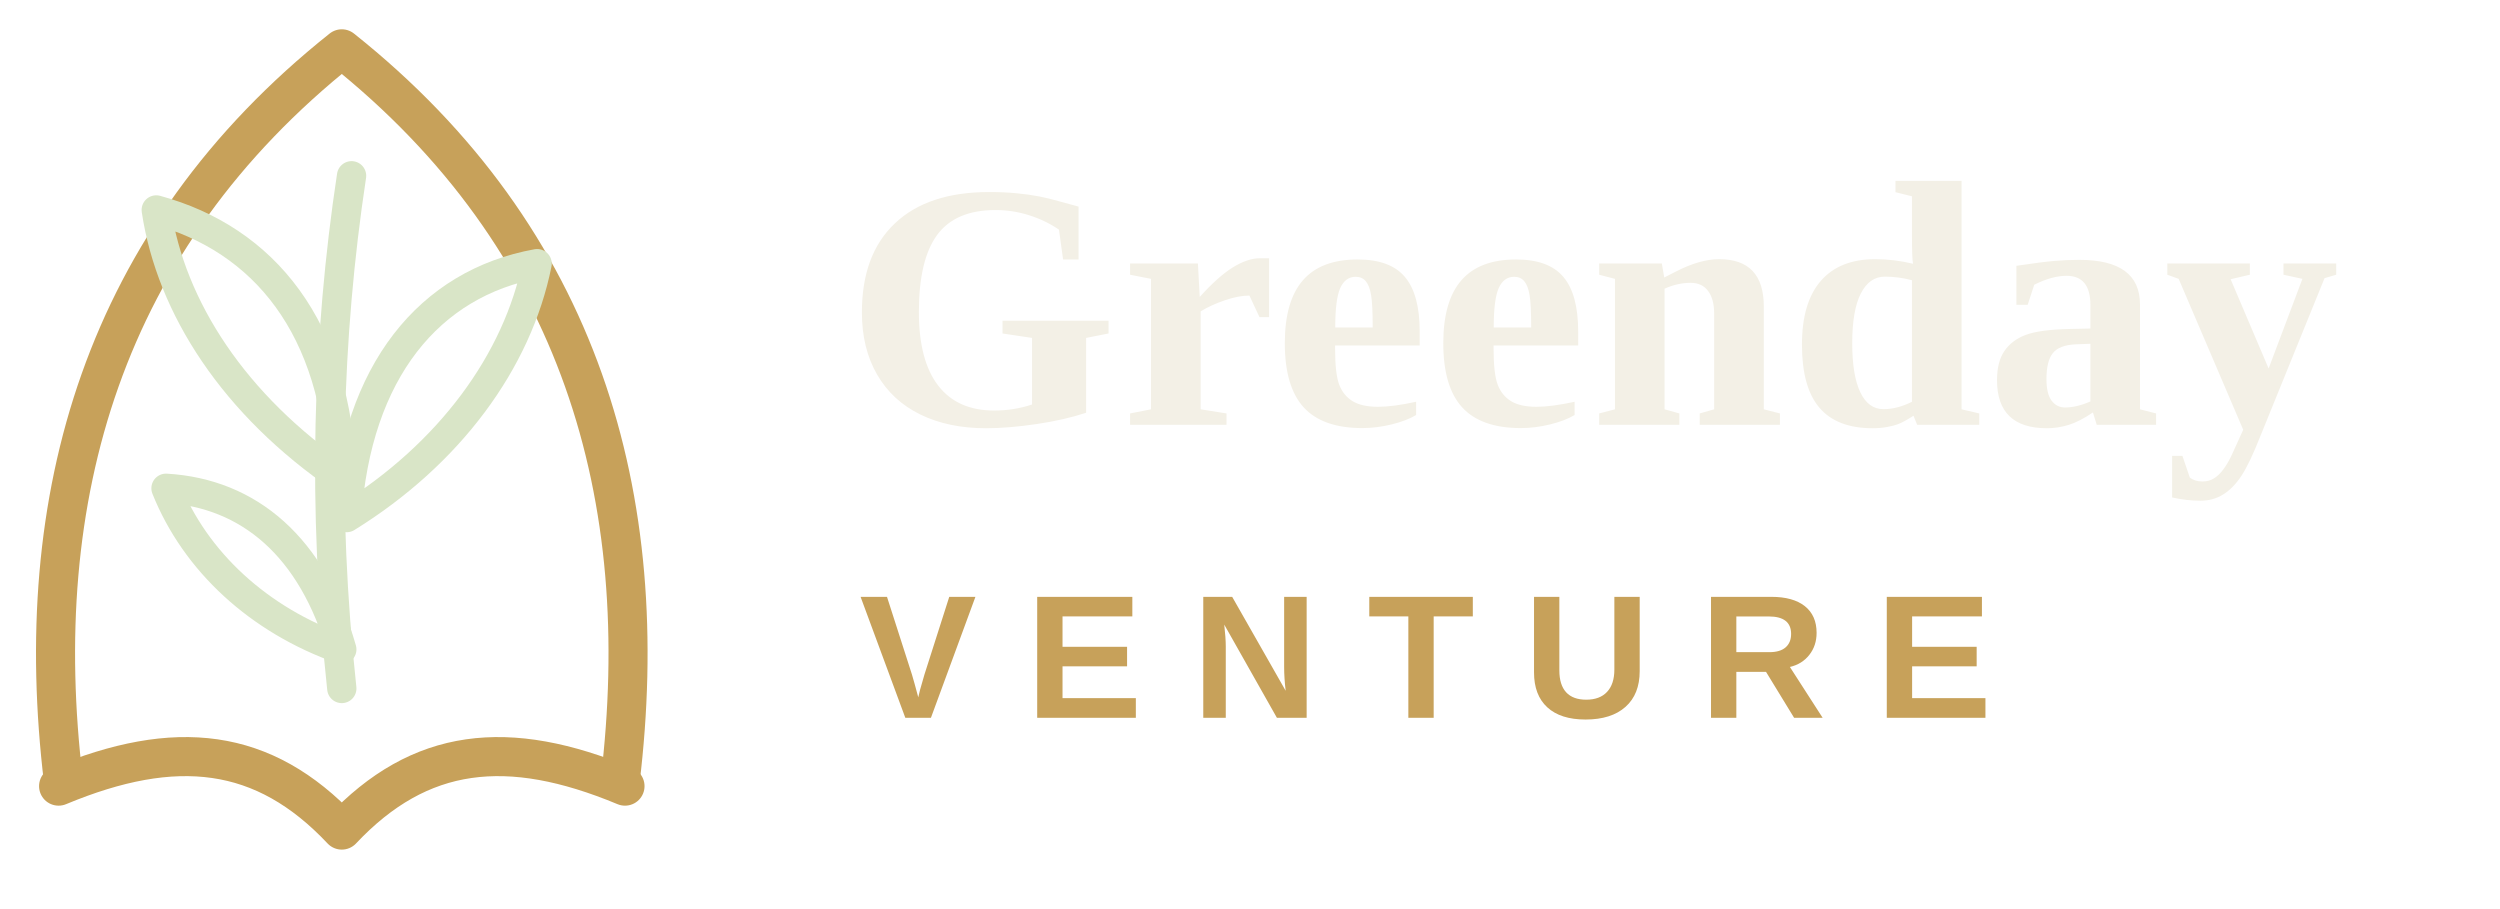
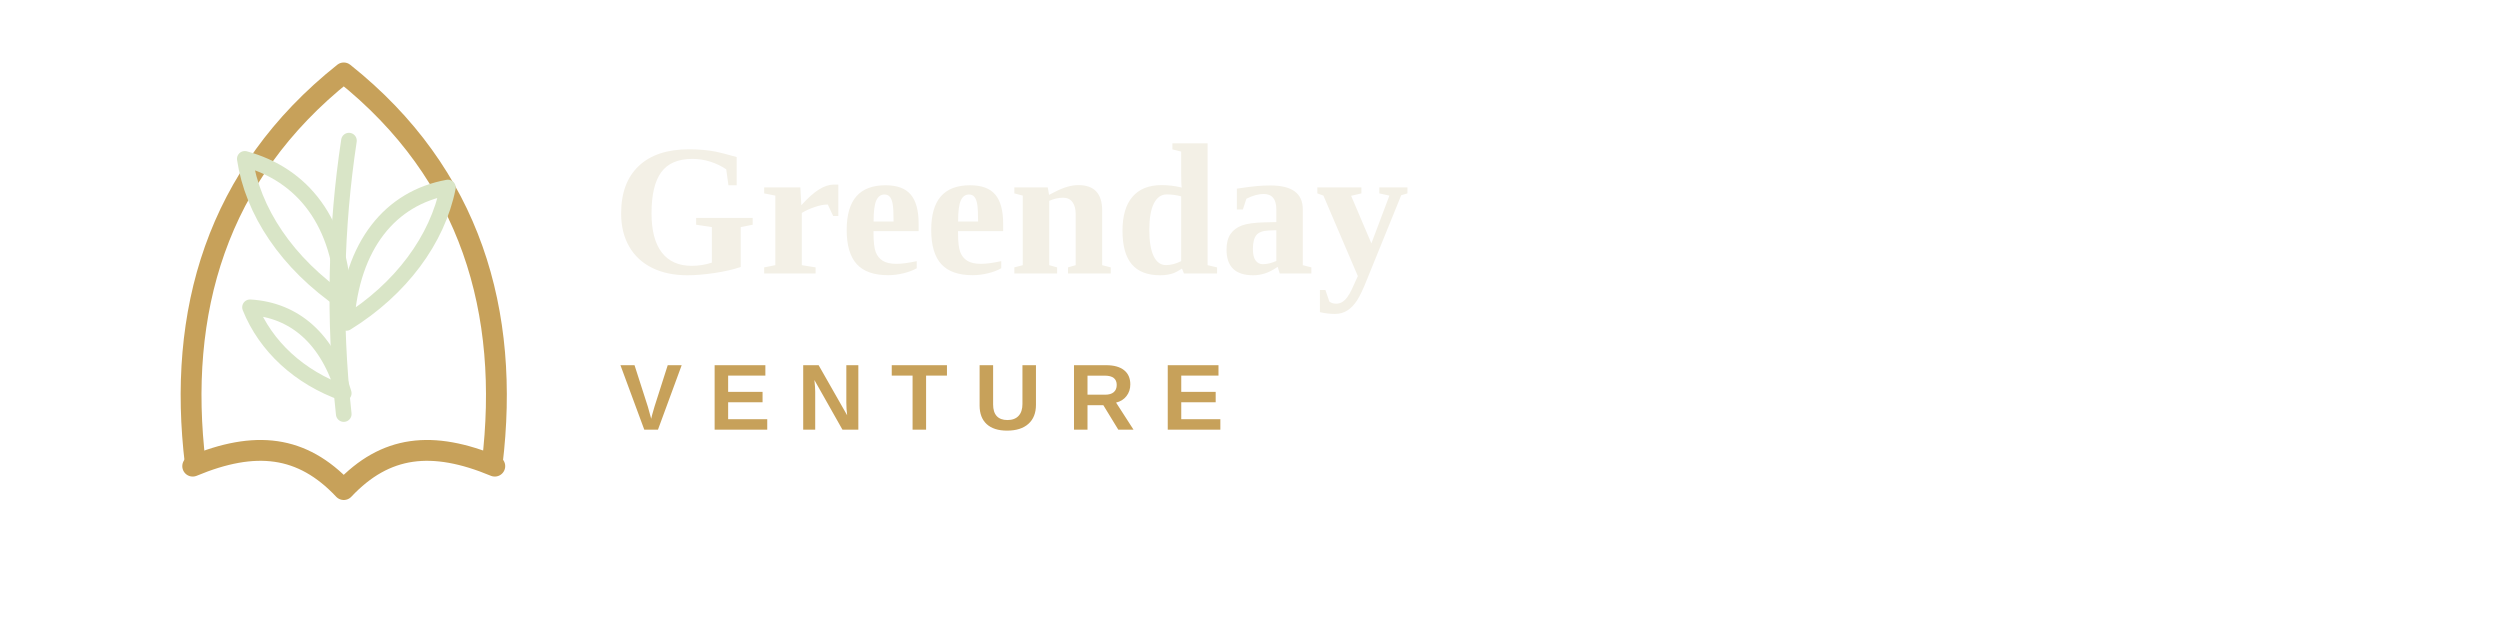
- <svg xmlns="http://www.w3.org/2000/svg" width="512" height="186" viewBox="62 18 512 186" role="img" aria-labelledby="title desc">
+ <svg xmlns="http://www.w3.org/2000/svg" width="960" height="240" viewBox="0 0 960 240" role="img" aria-labelledby="title desc">
  <g fill="none" stroke="#C7A15A" stroke-width="8" stroke-linecap="round" stroke-linejoin="round">
    <path d="M75 178 C68 120 83 67 132 28 C181 67 196 120 189 178" />
    <path d="M74 179 C98 169 116 171 132 188 C148 171 166 169 190 179" />
  </g>
  <g fill="none" stroke="#D9E5C7" stroke-width="6" stroke-linecap="round" stroke-linejoin="round">
    <path d="M132 159 C128 122 129 87 134 54" />
    <path d="M132 116 C110 101 97 81 94 61 C116 67 131 85 132 116" />
    <path d="M133 124 C154 111 168 92 172 72 C150 76 135 94 133 124" />
    <path d="M132 151 C115 145 102 133 96 118 C113 119 126 130 132 151" />
  </g>
  <text x="235" y="105" fill="#F3F0E6" font-family="Georgia, 'Times New Roman', 'Liberation Serif', 'DejaVu Serif', serif" font-size="72" font-weight="700" letter-spacing="0.5">Greenday</text>
  <text x="238" y="165" fill="#C7A15A" font-family="Arial, Helvetica, 'Liberation Sans', 'DejaVu Sans', sans-serif" font-size="36" font-weight="700" letter-spacing="10">VENTURE</text>
</svg>
